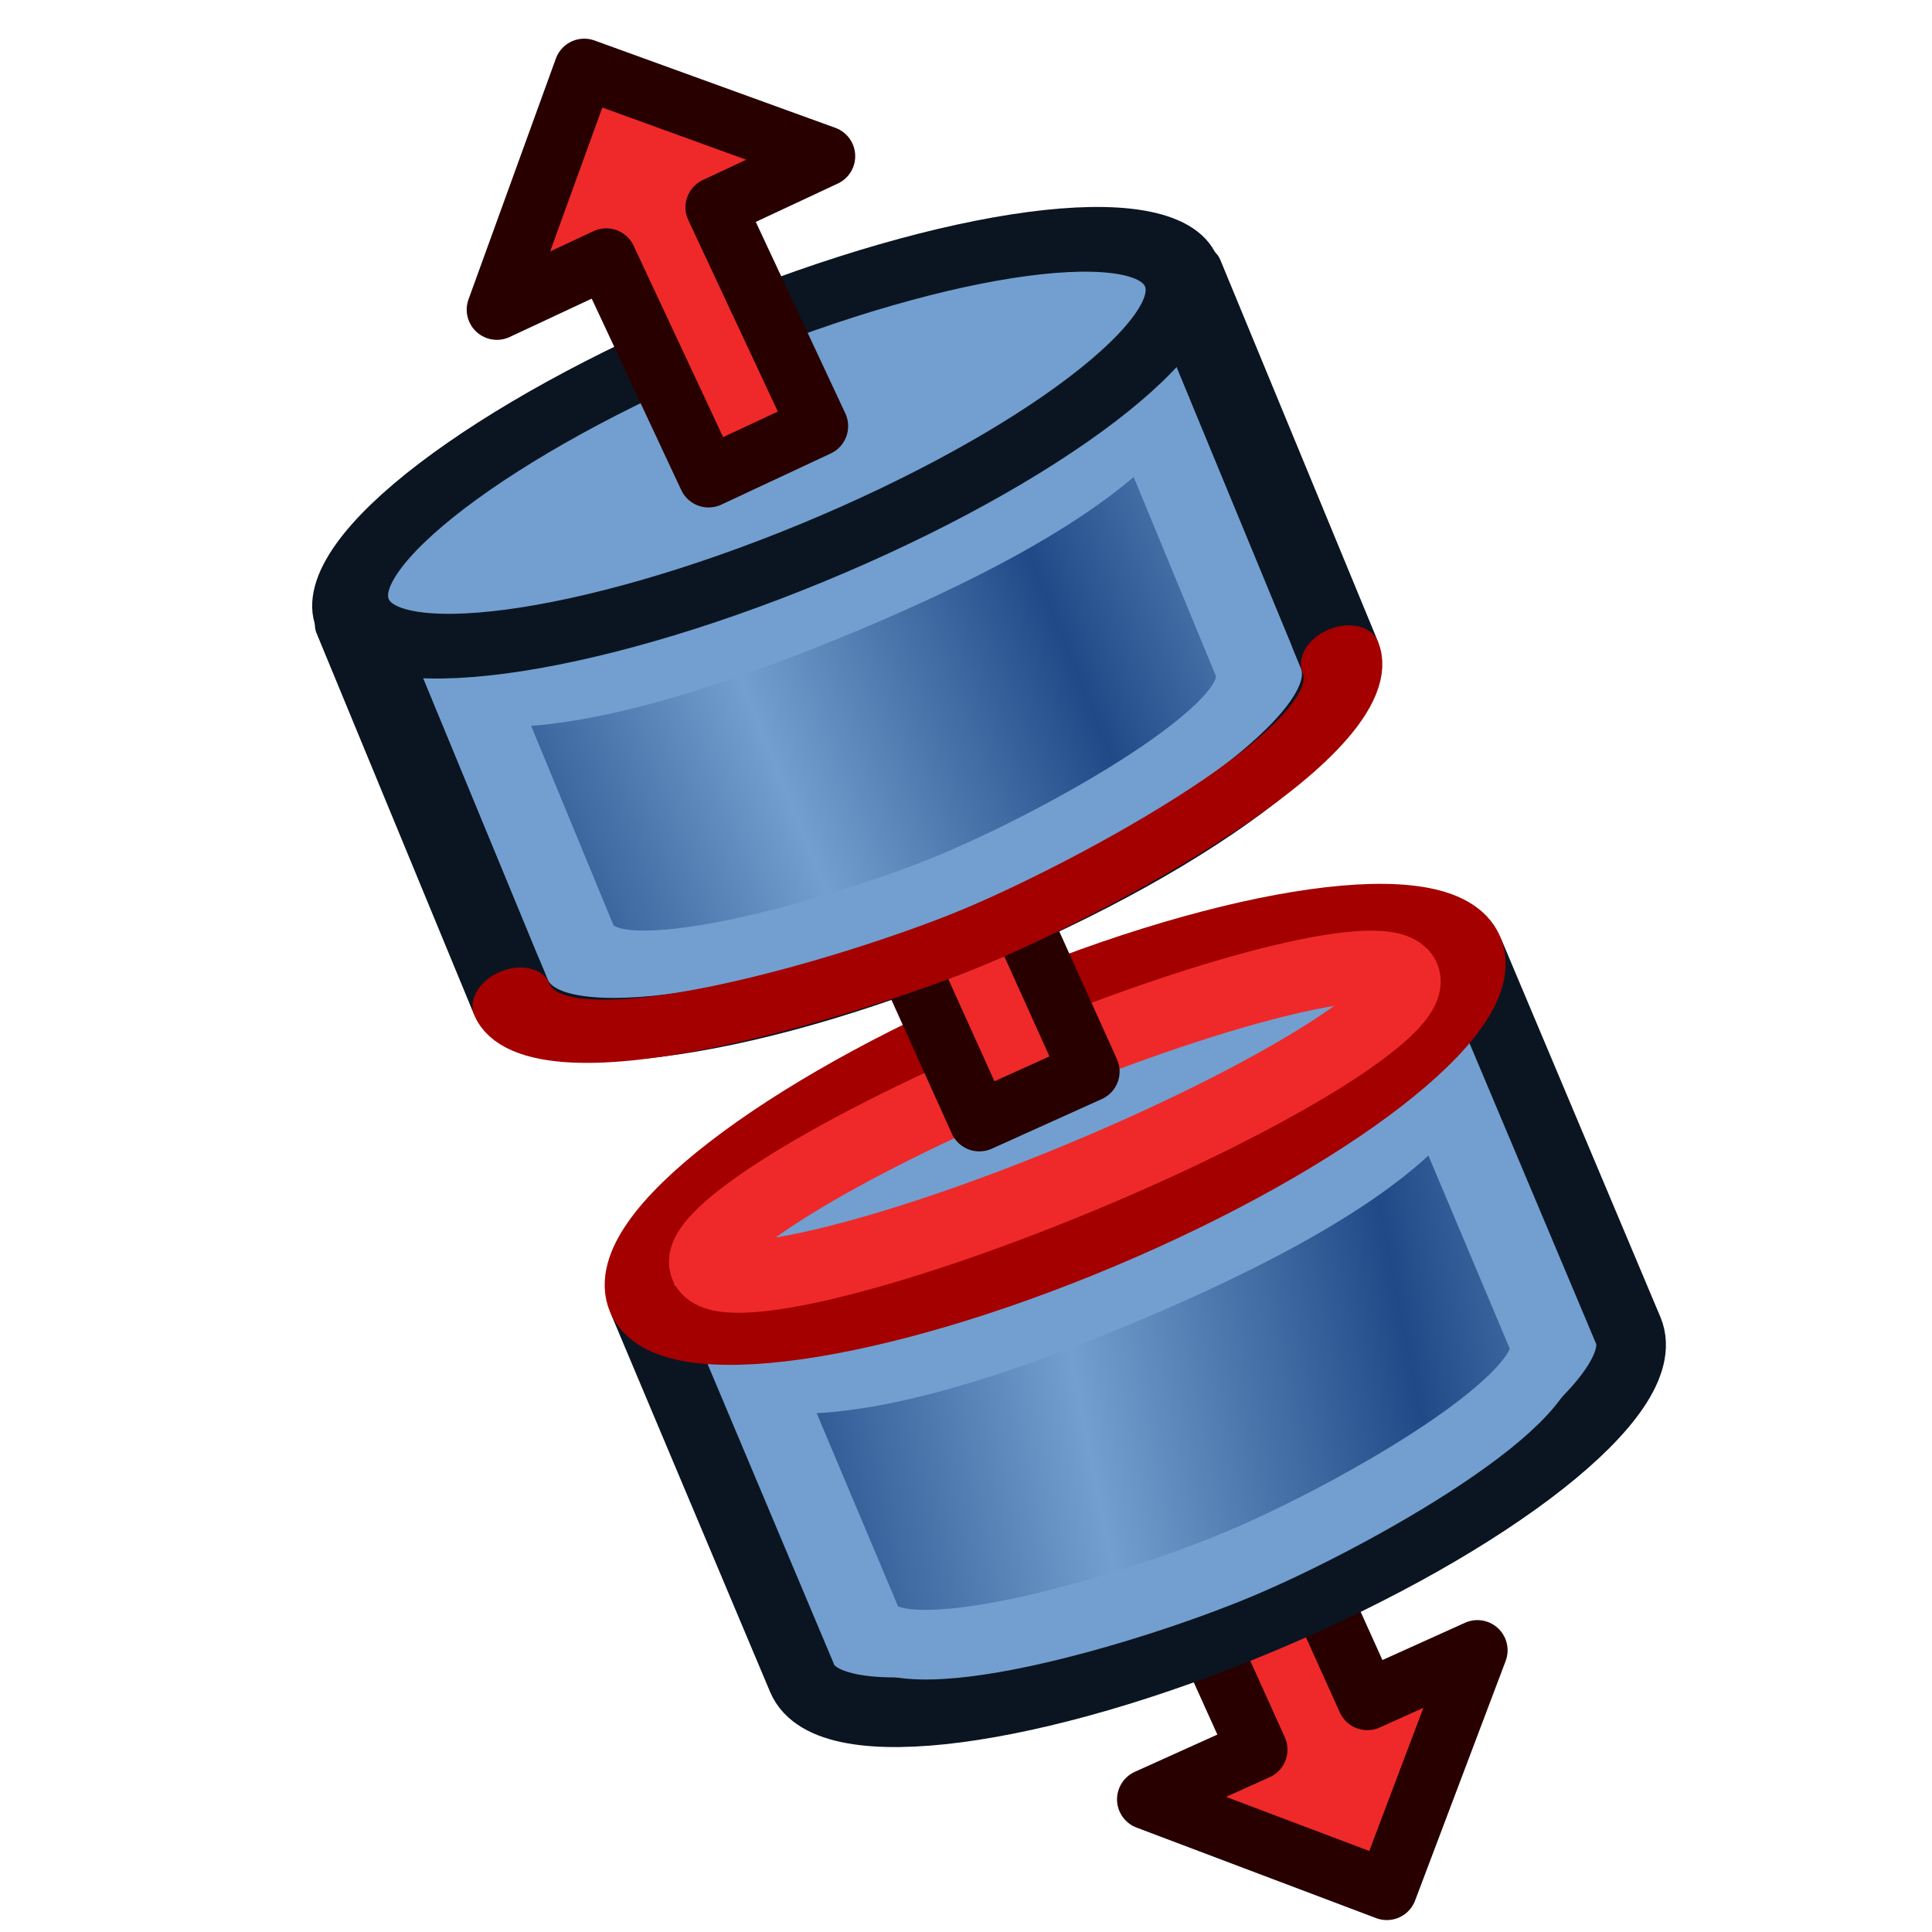
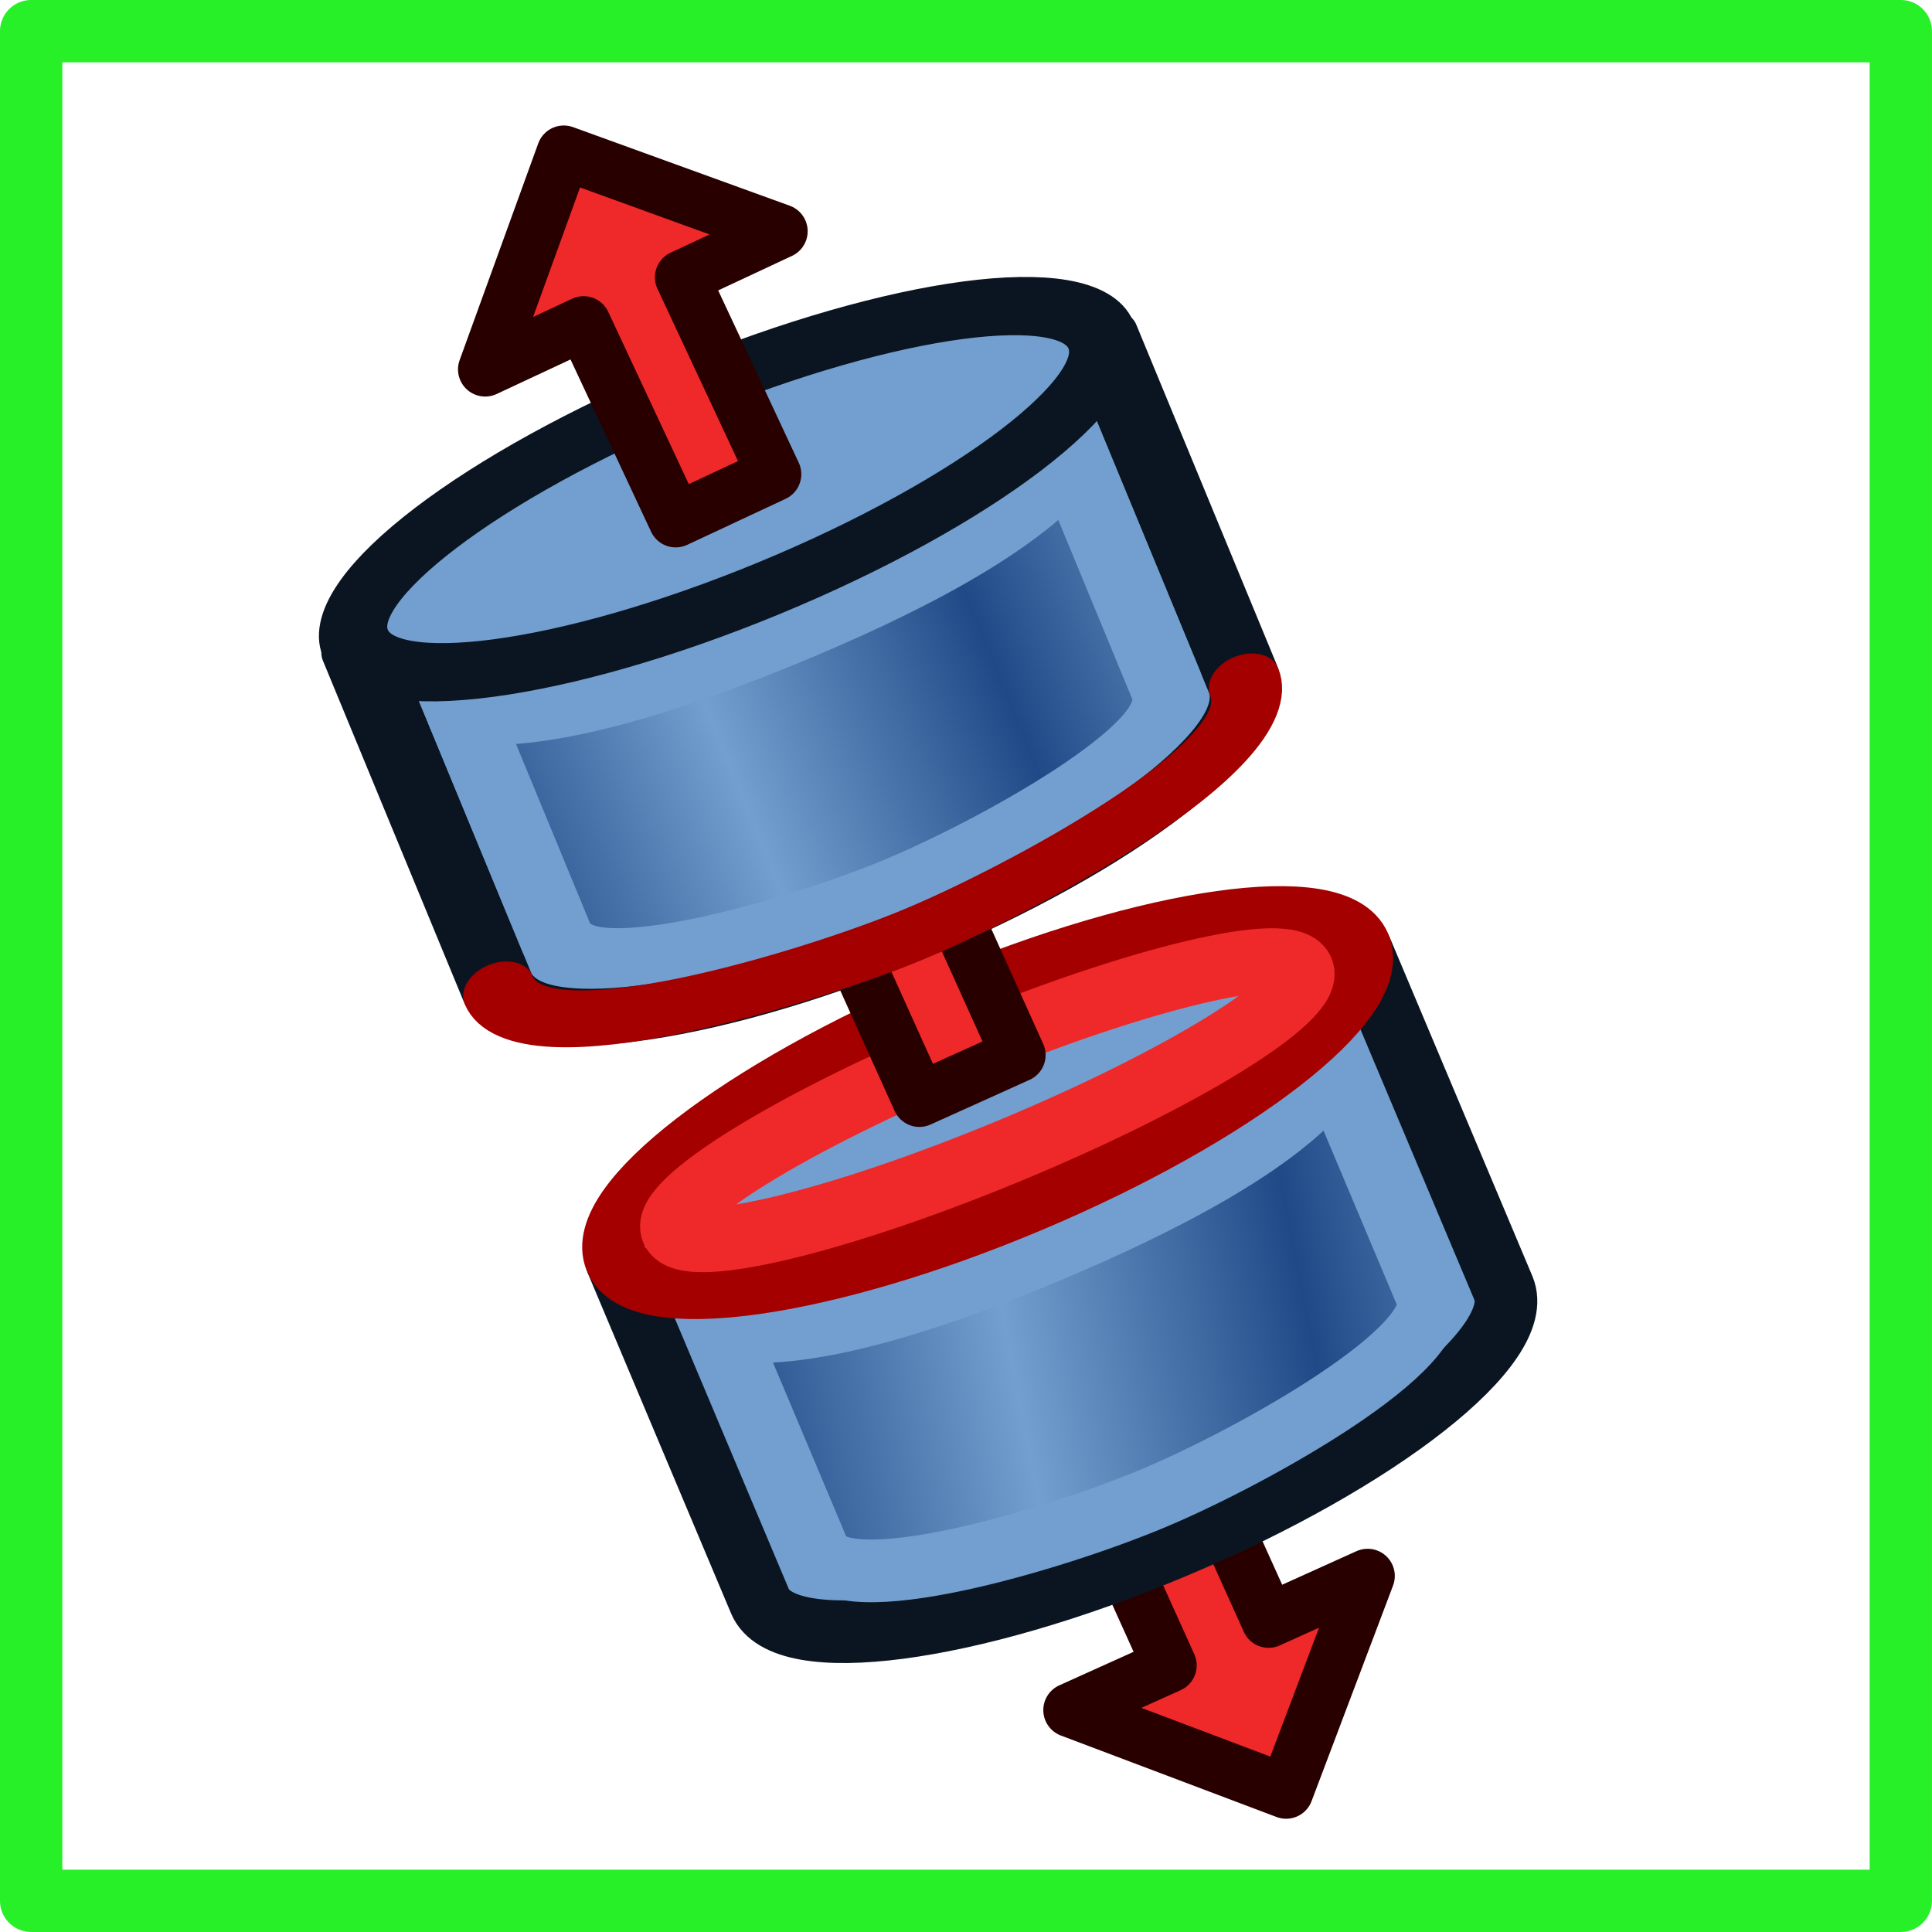
<svg xmlns="http://www.w3.org/2000/svg" xmlns:xlink="http://www.w3.org/1999/xlink" width="64px" height="64px" id="svg2980" version="1.1">
  <defs id="defs2982">
    <linearGradient id="linearGradient3864">
      <stop id="stop3866" offset="0" style="stop-color:#71b2f8;stop-opacity:1;" />
      <stop id="stop3868" offset="1" style="stop-color:#002795;stop-opacity:1;" />
    </linearGradient>
    <linearGradient id="linearGradient3377">
      <stop id="stop3379" offset="0" style="stop-color:#faff2b;stop-opacity:1;" />
      <stop id="stop3381" offset="1" style="stop-color:#ffaa00;stop-opacity:1;" />
    </linearGradient>
    <radialGradient xlink:href="#linearGradient3377" id="radialGradient3701" gradientUnits="userSpaceOnUse" cx="84.883" cy="77.043" fx="84.883" fy="77.043" r="19.467" gradientTransform="matrix(2.849242,1.258512,-0.4040415,0.9147407,-125.8413,-100.258)" />
    <linearGradient id="linearGradient3007">
      <stop id="stop3009" offset="0" style="stop-color:#faff2b;stop-opacity:1;" />
      <stop id="stop3011" offset="1" style="stop-color:#ffaa00;stop-opacity:1;" />
    </linearGradient>
    <linearGradient id="linearGradient3377-6">
      <stop id="stop3379-2" offset="0" style="stop-color:#00afff;stop-opacity:1;" />
      <stop id="stop3381-4" offset="1" style="stop-color:#0034ff;stop-opacity:1;" />
    </linearGradient>
    <radialGradient r="19.467" fy="77.043" fx="84.883" cy="77.043" cx="84.883" gradientTransform="matrix(2.849242,1.258512,-0.4040415,0.9147407,-125.8413,-100.258)" gradientUnits="userSpaceOnUse" id="radialGradient3017-8" xlink:href="#linearGradient3377-6" />
    <linearGradient id="linearGradient3835">
      <stop id="stop3837" offset="0" style="stop-color:#faff2b;stop-opacity:1;" />
      <stop id="stop3839" offset="1" style="stop-color:#ffaa00;stop-opacity:1;" />
    </linearGradient>
    <linearGradient id="linearGradient3377-2">
      <stop id="stop3379-7" offset="0" style="stop-color:#faff2b;stop-opacity:1;" />
      <stop id="stop3381-8" offset="1" style="stop-color:#ffaa00;stop-opacity:1;" />
    </linearGradient>
    <radialGradient r="19.467" fy="77.043" fx="84.883" cy="77.043" cx="84.883" gradientTransform="matrix(2.849242,1.258512,-0.4040415,0.9147407,-125.8413,-100.258)" gradientUnits="userSpaceOnUse" id="radialGradient3017-6" xlink:href="#linearGradient3377-2" />
    <linearGradient id="linearGradient3835-1">
      <stop id="stop3837-0" offset="0" style="stop-color:#faff2b;stop-opacity:1;" />
      <stop id="stop3839-9" offset="1" style="stop-color:#ffaa00;stop-opacity:1;" />
    </linearGradient>
    <radialGradient xlink:href="#linearGradient4032" id="radialGradient4112" gradientUnits="userSpaceOnUse" gradientTransform="matrix(-0.1915761,0.4662146,-1.136416,-0.419043,156.5648,24.07671)" cx="86.837" cy="90.601" fx="86.837" fy="90.601" r="19.467" />
    <linearGradient id="linearGradient4032">
      <stop style="stop-color:#71b2f8;stop-opacity:1;" offset="0" id="stop4034" />
      <stop style="stop-color:#002795;stop-opacity:1;" offset="1" id="stop4036" />
    </linearGradient>
    <radialGradient xlink:href="#linearGradient4032" id="radialGradient4114" gradientUnits="userSpaceOnUse" gradientTransform="matrix(0.1903683,-0.6138636,1.99853,-0.190928,-47.1332,165.4556)" cx="113.502" cy="65.849" fx="113.502" fy="65.849" r="19.467" />
    <linearGradient id="linearGradient3171">
      <stop style="stop-color:#71b2f8;stop-opacity:1;" offset="0" id="stop3173" />
      <stop style="stop-color:#002795;stop-opacity:1;" offset="1" id="stop3175" />
    </linearGradient>
    <radialGradient r="19.467" fy="65.849" fx="113.502" cy="65.849" cx="113.502" gradientTransform="matrix(0.1903683,-0.6138636,1.99853,-0.190928,-47.1332,165.4556)" gradientUnits="userSpaceOnUse" id="radialGradient3180" xlink:href="#linearGradient4032" />
    <radialGradient xlink:href="#linearGradient4032-7" id="radialGradient4112-9" gradientUnits="userSpaceOnUse" gradientTransform="matrix(-0.1915761,0.4662146,-1.136416,-0.419043,162.9924,26.56694)" cx="86.837" cy="90.601" fx="86.837" fy="90.601" r="19.467" />
    <linearGradient id="linearGradient4032-7">
      <stop style="stop-color:#71b2f8;stop-opacity:1;" offset="0" id="stop4034-3" />
      <stop style="stop-color:#002795;stop-opacity:1;" offset="1" id="stop4036-6" />
    </linearGradient>
    <radialGradient xlink:href="#linearGradient4032-7" id="radialGradient4114-3" gradientUnits="userSpaceOnUse" gradientTransform="matrix(0.1903683,-0.6138636,1.99853,-0.190928,-47.1332,165.4556)" cx="113.502" cy="65.849" fx="113.502" fy="65.849" r="19.467" />
    <linearGradient id="linearGradient3171-9">
      <stop style="stop-color:#71b2f8;stop-opacity:1;" offset="0" id="stop3173-7" />
      <stop style="stop-color:#002795;stop-opacity:1;" offset="1" id="stop3175-5" />
    </linearGradient>
    <radialGradient r="19.467" fy="65.849" fx="113.502" cy="65.849" cx="113.502" gradientTransform="matrix(0.1903683,-0.6138636,1.99853,-0.190928,-47.1332,165.4556)" gradientUnits="userSpaceOnUse" id="radialGradient3180-6" xlink:href="#linearGradient4032-7" />
    <linearGradient id="linearGradient4032-8">
      <stop style="stop-color:#71b2f8;stop-opacity:1;" offset="0" id="stop4034-4" />
      <stop style="stop-color:#002795;stop-opacity:1;" offset="1" id="stop4036-3" />
    </linearGradient>
    <radialGradient xlink:href="#linearGradient4032-8" id="radialGradient4114-9" gradientUnits="userSpaceOnUse" gradientTransform="matrix(0.1903683,-0.6138636,1.99853,-0.190928,-47.1332,165.4556)" cx="113.502" cy="65.849" fx="113.502" fy="65.849" r="19.467" />
    <linearGradient id="linearGradient3171-1">
      <stop style="stop-color:#71b2f8;stop-opacity:1;" offset="0" id="stop3173-0" />
      <stop style="stop-color:#002795;stop-opacity:1;" offset="1" id="stop3175-3" />
    </linearGradient>
    <linearGradient xlink:href="#linearGradient4032-0" id="linearGradient3822" x1="154.135" y1="33.267" x2="165.616" y2="46.43" gradientUnits="userSpaceOnUse" />
    <linearGradient id="linearGradient4032-0">
      <stop style="stop-color:#71b2f8;stop-opacity:1;" offset="0" id="stop4034-37" />
      <stop style="stop-color:#002795;stop-opacity:1;" offset="1" id="stop4036-1" />
    </linearGradient>
    <radialGradient xlink:href="#linearGradient4032-0" id="radialGradient3703" gradientUnits="userSpaceOnUse" cx="132.705" cy="90.193" fx="132.705" fy="90.193" r="19.467" gradientTransform="matrix(-0.08162339,1.394907,-1.157257,-0.2696337,245.2277,-105.4436)" />
    <linearGradient id="linearGradient3284">
      <stop style="stop-color:#71b2f8;stop-opacity:1;" offset="0" id="stop3286" />
      <stop style="stop-color:#002795;stop-opacity:1;" offset="1" id="stop3288" />
    </linearGradient>
    <radialGradient r="19.467" fy="90.193" fx="132.705" cy="90.193" cx="132.705" gradientTransform="matrix(-0.08162339,1.394907,-1.157257,-0.2696337,245.2277,-105.4436)" gradientUnits="userSpaceOnUse" id="radialGradient3294" xlink:href="#linearGradient4032-0" />
    <linearGradient xlink:href="#linearGradient3193" id="linearGradient3191" x1="11.758" y1="27.364" x2="21.166" y2="55.146" gradientUnits="userSpaceOnUse" gradientTransform="matrix(-0.999956,0.00937982,-0.00937982,-0.999956,39.60823,75.666)" />
    <linearGradient id="linearGradient3193">
      <stop id="stop3195" offset="0" style="stop-color:#68ff00;stop-opacity:1;" />
      <stop id="stop3197" offset="1" style="stop-color:#078b00;stop-opacity:1;" />
    </linearGradient>
    <linearGradient y2="28.944" x2="8.481" y1="44.721" x1="25.351" gradientTransform="matrix(-0.6108909,0.00703486,-0.0057303,-0.7499672,94.13183,75.27625)" gradientUnits="userSpaceOnUse" id="linearGradient4353" xlink:href="#linearGradient3193" />
    <linearGradient xlink:href="#linearGradient3801-6-7" id="linearGradient3807-3-6" x1="80.058" y1="31.818" x2="97.689" y2="28.796" gradientUnits="userSpaceOnUse" spreadMethod="reflect" gradientTransform="matrix(-0.5701037,0.2401158,0.1979074,0.4698889,85.84891,9.871574)" />
    <linearGradient id="linearGradient3801-6-7">
      <stop style="stop-color:#204a87;stop-opacity:1" offset="0" id="stop3803-7-5" />
      <stop style="stop-color:#729fcf;stop-opacity:1" offset="1" id="stop3805-5-3" />
    </linearGradient>
    <linearGradient xlink:href="#linearGradient3801-6" id="linearGradient3807-3" x1="110" y1="35" x2="85" y2="35" gradientUnits="userSpaceOnUse" spreadMethod="reflect" gradientTransform="matrix(0.4583334,0,0,0.5172414,-28.625,1.448273)" />
    <linearGradient id="linearGradient3801-6">
      <stop style="stop-color:#204a87;stop-opacity:1" offset="0" id="stop3803-7" />
      <stop style="stop-color:#729fcf;stop-opacity:1" offset="1" id="stop3805-5" />
    </linearGradient>
    <linearGradient xlink:href="#linearGradient3801-6" id="linearGradient3282" gradientUnits="userSpaceOnUse" gradientTransform="matrix(0.4583334,0,0,0.5172414,-28.05393,1.950209)" spreadMethod="reflect" x1="110" y1="35" x2="85" y2="35" />
    <linearGradient xlink:href="#linearGradient3801-6" id="linearGradient3297" gradientUnits="userSpaceOnUse" gradientTransform="matrix(0.4583334,0,0,0.5172414,-28.05393,1.950209)" spreadMethod="reflect" x1="82.344" y1="29.058" x2="99.17" y2="28.984" />
  </defs>
  <g id="layer1">
    <g id="g3760-8" transform="matrix(0.3980009,0,0,0.493381,18.71021,-4.578477)" />
-     <path style="fill:#ef2929;stroke:#280000;stroke-width:2;stroke-linecap:butt;stroke-linejoin:round;stroke-opacity:1" d="m 45.941,62.605 3,-7.937 -3.646,1.646 -6.583,-14.583 -3.646,1.646 6.583,14.583 -3.646,1.646 z" id="path3948-2-3" />
-     <path style="fill:#729fcf;stroke:#0b1521;stroke-width:2.307;stroke-linecap:round;stroke-linejoin:round;stroke-miterlimit:4.5;stroke-dashoffset:20.4;stroke-opacity:1" d="m 26.575,55.602 c 0.874,2.076 7.709,1.179 15.266,-2.004 7.557,-3.183 12.974,-7.446 12.099,-9.522 L 48.689,31.608 21.324,43.134 Z" id="path2994-3-3-6" />
-     <path style="fill:url(#linearGradient3807-3-6);fill-opacity:1;stroke:#729fcf;stroke-width:2.307;stroke-linecap:round;stroke-linejoin:round;stroke-miterlimit:4.5;stroke-dashoffset:20.4;stroke-opacity:1" d="m 28.733,53.771 c 0.795,1.887 8.617,-0.403 12.349,-1.975 3.732,-1.572 10.836,-5.567 10.041,-7.455 L 46.663,33.753 24.273,43.183 Z" id="path2994-3-6-5-2" />
-     <path style="fill:none;stroke:#729fcf;stroke-width:2.307;stroke-linecap:round;stroke-linejoin:round;stroke-miterlimit:4.5;stroke-dashoffset:20.4;stroke-opacity:1" d="m 25.289,45.595 c 3.139,0.497 8.228,-1.326 11.96,-2.898 3.732,-1.572 8.593,-3.939 10.43,-6.532" id="path2994-3-6-9-6-9" />
-     <ellipse ry="3.943" rx="14.847" cy="47.893" cx="-17.756" style="fill:#729fcf;stroke:#a40000;stroke-width:2.307;stroke-linecap:round;stroke-linejoin:round;stroke-miterlimit:4.5;stroke-dasharray:none;stroke-dashoffset:20.4;stroke-opacity:1" id="path2994-2-1" transform="matrix(-0.9215937,0.3881561,0.3881561,0.9215937,0,0)" />
-     <ellipse cx="-17.516" cy="47.712" rx="12.516" ry="2.03" style="fill:#729fcf;stroke:#ef2929;stroke-width:2.376;stroke-linecap:round;stroke-linejoin:round;stroke-miterlimit:4.5;stroke-dasharray:none;stroke-dashoffset:20.4;stroke-opacity:1" id="path2994-2-3-2" transform="matrix(-0.9237287,0.3830474,0.3932573,0.9194285,0,0)" />
-     <path style="fill:#ef2929;stroke:#280000;stroke-width:2;stroke-linecap:butt;stroke-linejoin:round;stroke-opacity:1" d="m 25.213,16.267 -3,7.937 3.646,-1.646 6.583,14.583 3.646,-1.646 -6.583,-14.583 3.646,-1.646 z" id="path3948-2-6" />
-     <g id="g3251" transform="matrix(-1.247459,0.515241,0.3763102,0.9110907,41.97613,-1.776854)">
-       <g id="g3205" transform="translate(-0.5710747,15.48887)">
-         <g id="g3287" transform="translate(1.999999,-13.99081)">
-           <path id="path2994-3-3" d="m 25.571,21.364 c 0,2.285 -4.925,4.138 -11,4.138 -6.075,0 -11,-1.853 -11,-4.138 l -10e-7,-13.724 22,0 z" style="fill:#729fcf;stroke:#0b1521;stroke-width:2;stroke-linecap:round;stroke-linejoin:round;stroke-miterlimit:4.5;stroke-dashoffset:20.4;stroke-opacity:1" />
-           <path id="path2994-3-6-5" d="m 23.571,20.502 c 0,2.078 -6,3.016 -9,3.016 -3,0 -9,-0.938 -9,-3.016 l -1e-6,-11.655 18,0 z" style="fill:url(#linearGradient3297);fill-opacity:1;stroke:#729fcf;stroke-width:2;stroke-linecap:round;stroke-linejoin:round;stroke-miterlimit:4.5;stroke-dashoffset:20.4;stroke-opacity:1" />
-           <path id="path2994-3-6-9-6" d="m 23.571,11.502 c -2,1.701 -6,2 -9,2 -3,0 -7,-0.299 -9,-2" style="fill:none;stroke:#729fcf;stroke-width:2;stroke-linecap:round;stroke-linejoin:round;stroke-miterlimit:4.5;stroke-dashoffset:20.4;stroke-opacity:1" />
-           <ellipse transform="matrix(0.5238095,0,0,0.5714285,32.90441,-6.783778)" id="path2994-2" style="fill:#729fcf;stroke:#0b1521;stroke-width:3.656;stroke-linecap:round;stroke-linejoin:round;stroke-miterlimit:4.5;stroke-dasharray:none;stroke-dashoffset:20.4;stroke-opacity:1" cx="-35" cy="25" rx="21" ry="7" />
-           <path id="path2994-3-6-9-6-3" d="m 25.571,21.511 c 0,3 -8,4 -11,4 -3,0 -11,-1 -11,-4" style="fill:none;stroke:#a40000;stroke-width:2;stroke-linecap:round;stroke-linejoin:round;stroke-miterlimit:4.5;stroke-dashoffset:20.4;stroke-opacity:1" />
+     <g id="g4233" transform="matrix(0.9,0,0,0.9,1.257908,3.004129)">
+       <path id="path3948-2-3" d="m 45.941,62.605 3,-7.937 -3.646,1.646 -6.583,-14.583 -3.646,1.646 6.583,14.583 -3.646,1.646 z" style="fill:#ef2929;stroke:#280000;stroke-width:2;stroke-linecap:butt;stroke-linejoin:round;stroke-opacity:1" />
+       <path id="path2994-3-3-6" d="m 26.575,55.602 c 0.874,2.076 7.709,1.179 15.266,-2.004 7.557,-3.183 12.974,-7.446 12.099,-9.522 L 48.689,31.608 21.324,43.134 Z" style="fill:#729fcf;stroke:#0b1521;stroke-width:2.307;stroke-linecap:round;stroke-linejoin:round;stroke-miterlimit:4.5;stroke-dashoffset:20.4;stroke-opacity:1" />
+       <path id="path2994-3-6-5-2" d="m 28.733,53.771 c 0.795,1.887 8.617,-0.403 12.349,-1.975 3.732,-1.572 10.836,-5.567 10.041,-7.455 L 46.663,33.753 24.273,43.183 Z" style="fill:url(#linearGradient3807-3-6);fill-opacity:1;stroke:#729fcf;stroke-width:2.307;stroke-linecap:round;stroke-linejoin:round;stroke-miterlimit:4.5;stroke-dashoffset:20.4;stroke-opacity:1" />
+       <path id="path2994-3-6-9-6-9" d="m 25.289,45.595 c 3.139,0.497 8.228,-1.326 11.96,-2.898 3.732,-1.572 8.593,-3.939 10.43,-6.532" style="fill:none;stroke:#729fcf;stroke-width:2.307;stroke-linecap:round;stroke-linejoin:round;stroke-miterlimit:4.5;stroke-dashoffset:20.4;stroke-opacity:1" />
+       <ellipse transform="matrix(-0.9215937,0.3881561,0.3881561,0.9215937,0,0)" id="path2994-2-1" style="fill:#729fcf;stroke:#a40000;stroke-width:2.307;stroke-linecap:round;stroke-linejoin:round;stroke-miterlimit:4.5;stroke-dasharray:none;stroke-dashoffset:20.4;stroke-opacity:1" cx="-17.756" cy="47.893" rx="14.847" ry="3.943" />
+       <ellipse transform="matrix(-0.9237287,0.3830474,0.3932573,0.9194285,0,0)" id="path2994-2-3-2" style="fill:#729fcf;stroke:#ef2929;stroke-width:2.376;stroke-linecap:round;stroke-linejoin:round;stroke-miterlimit:4.5;stroke-dasharray:none;stroke-dashoffset:20.4;stroke-opacity:1" ry="2.03" rx="12.516" cy="47.712" cx="-17.516" />
+       <path id="path3948-2-6" d="m 25.213,16.267 -3,7.937 3.646,-1.646 6.583,14.583 3.646,-1.646 -6.583,-14.583 3.646,-1.646 z" style="fill:#ef2929;stroke:#280000;stroke-width:2;stroke-linecap:butt;stroke-linejoin:round;stroke-opacity:1" />
+       <g transform="matrix(-1.247459,0.515241,0.3763102,0.9110907,41.97613,-1.776854)" id="g3251">
+         <g transform="translate(-0.5710747,15.48887)" id="g3205">
+           <g transform="translate(1.999999,-13.99081)" id="g3287">
+             <path style="fill:#729fcf;stroke:#0b1521;stroke-width:2;stroke-linecap:round;stroke-linejoin:round;stroke-miterlimit:4.5;stroke-dashoffset:20.4;stroke-opacity:1" d="m 25.571,21.364 c 0,2.285 -4.925,4.138 -11,4.138 -6.075,0 -11,-1.853 -11,-4.138 l -10e-7,-13.724 22,0 z" id="path2994-3-3" />
+             <path style="fill:url(#linearGradient3297);fill-opacity:1;stroke:#729fcf;stroke-width:2;stroke-linecap:round;stroke-linejoin:round;stroke-miterlimit:4.5;stroke-dashoffset:20.4;stroke-opacity:1" d="m 23.571,20.502 c 0,2.078 -6,3.016 -9,3.016 -3,0 -9,-0.938 -9,-3.016 l -1e-6,-11.655 18,0 z" id="path2994-3-6-5" />
+             <path style="fill:none;stroke:#729fcf;stroke-width:2;stroke-linecap:round;stroke-linejoin:round;stroke-miterlimit:4.5;stroke-dashoffset:20.4;stroke-opacity:1" d="m 23.571,11.502 c -2,1.701 -6,2 -9,2 -3,0 -7,-0.299 -9,-2" id="path2994-3-6-9-6" />
+             <ellipse ry="7" rx="21" cy="25" cx="-35" style="fill:#729fcf;stroke:#0b1521;stroke-width:3.656;stroke-linecap:round;stroke-linejoin:round;stroke-miterlimit:4.5;stroke-dasharray:none;stroke-dashoffset:20.4;stroke-opacity:1" id="path2994-2" transform="matrix(0.5238095,0,0,0.5714285,32.90441,-6.783778)" />
+             <path style="fill:none;stroke:#a40000;stroke-width:2;stroke-linecap:round;stroke-linejoin:round;stroke-miterlimit:4.5;stroke-dashoffset:20.4;stroke-opacity:1" d="m 25.571,21.511 c 0,3 -8,4 -11,4 -3,0 -11,-1 -11,-4" id="path2994-3-6-9-6-3" />
+           </g>
        </g>
      </g>
+       <g transform="matrix(-0.9962889,-0.08607158,-0.08607158,0.9962889,46.56535,-25.35523)" id="g3146-7">
+         <g id="g3165-0" transform="matrix(-2.055034,1.201529,-1.186474,-2.081109,4.496215,96.61577)" />
+         <path style="fill:#ef2929;stroke:#280000;stroke-width:2;stroke-linecap:butt;stroke-linejoin:round;stroke-opacity:1" d="M 24.732,29.876 26.928,38.072 23.464,36.072 19.464,43 16,41 20,34.072 16.536,32.072 Z" id="path3948-2-9" />
+       </g>
    </g>
-     <g id="g3146-7" transform="matrix(-0.9962889,-0.08607158,-0.08607158,0.9962889,46.56535,-25.35523)">
-       <g transform="matrix(-2.055034,1.201529,-1.186474,-2.081109,4.496215,96.61577)" id="g3165-0" />
-       <path id="path3948-2-9" d="M 24.732,29.876 26.928,38.072 23.464,36.072 19.464,43 16,41 20,34.072 16.536,32.072 Z" style="fill:#ef2929;stroke:#280000;stroke-width:2;stroke-linecap:butt;stroke-linejoin:round;stroke-opacity:1" />
-     </g>
+     <rect style="opacity:1;fill:none;fill-opacity:1;stroke:#28f028;stroke-width:2.065;stroke-linejoin:round;stroke-miterlimit:4;stroke-dasharray:none;stroke-opacity:1" id="rect4296" width="61.935" height="61.935" x="1.032" y="1.032" />
  </g>
</svg>
